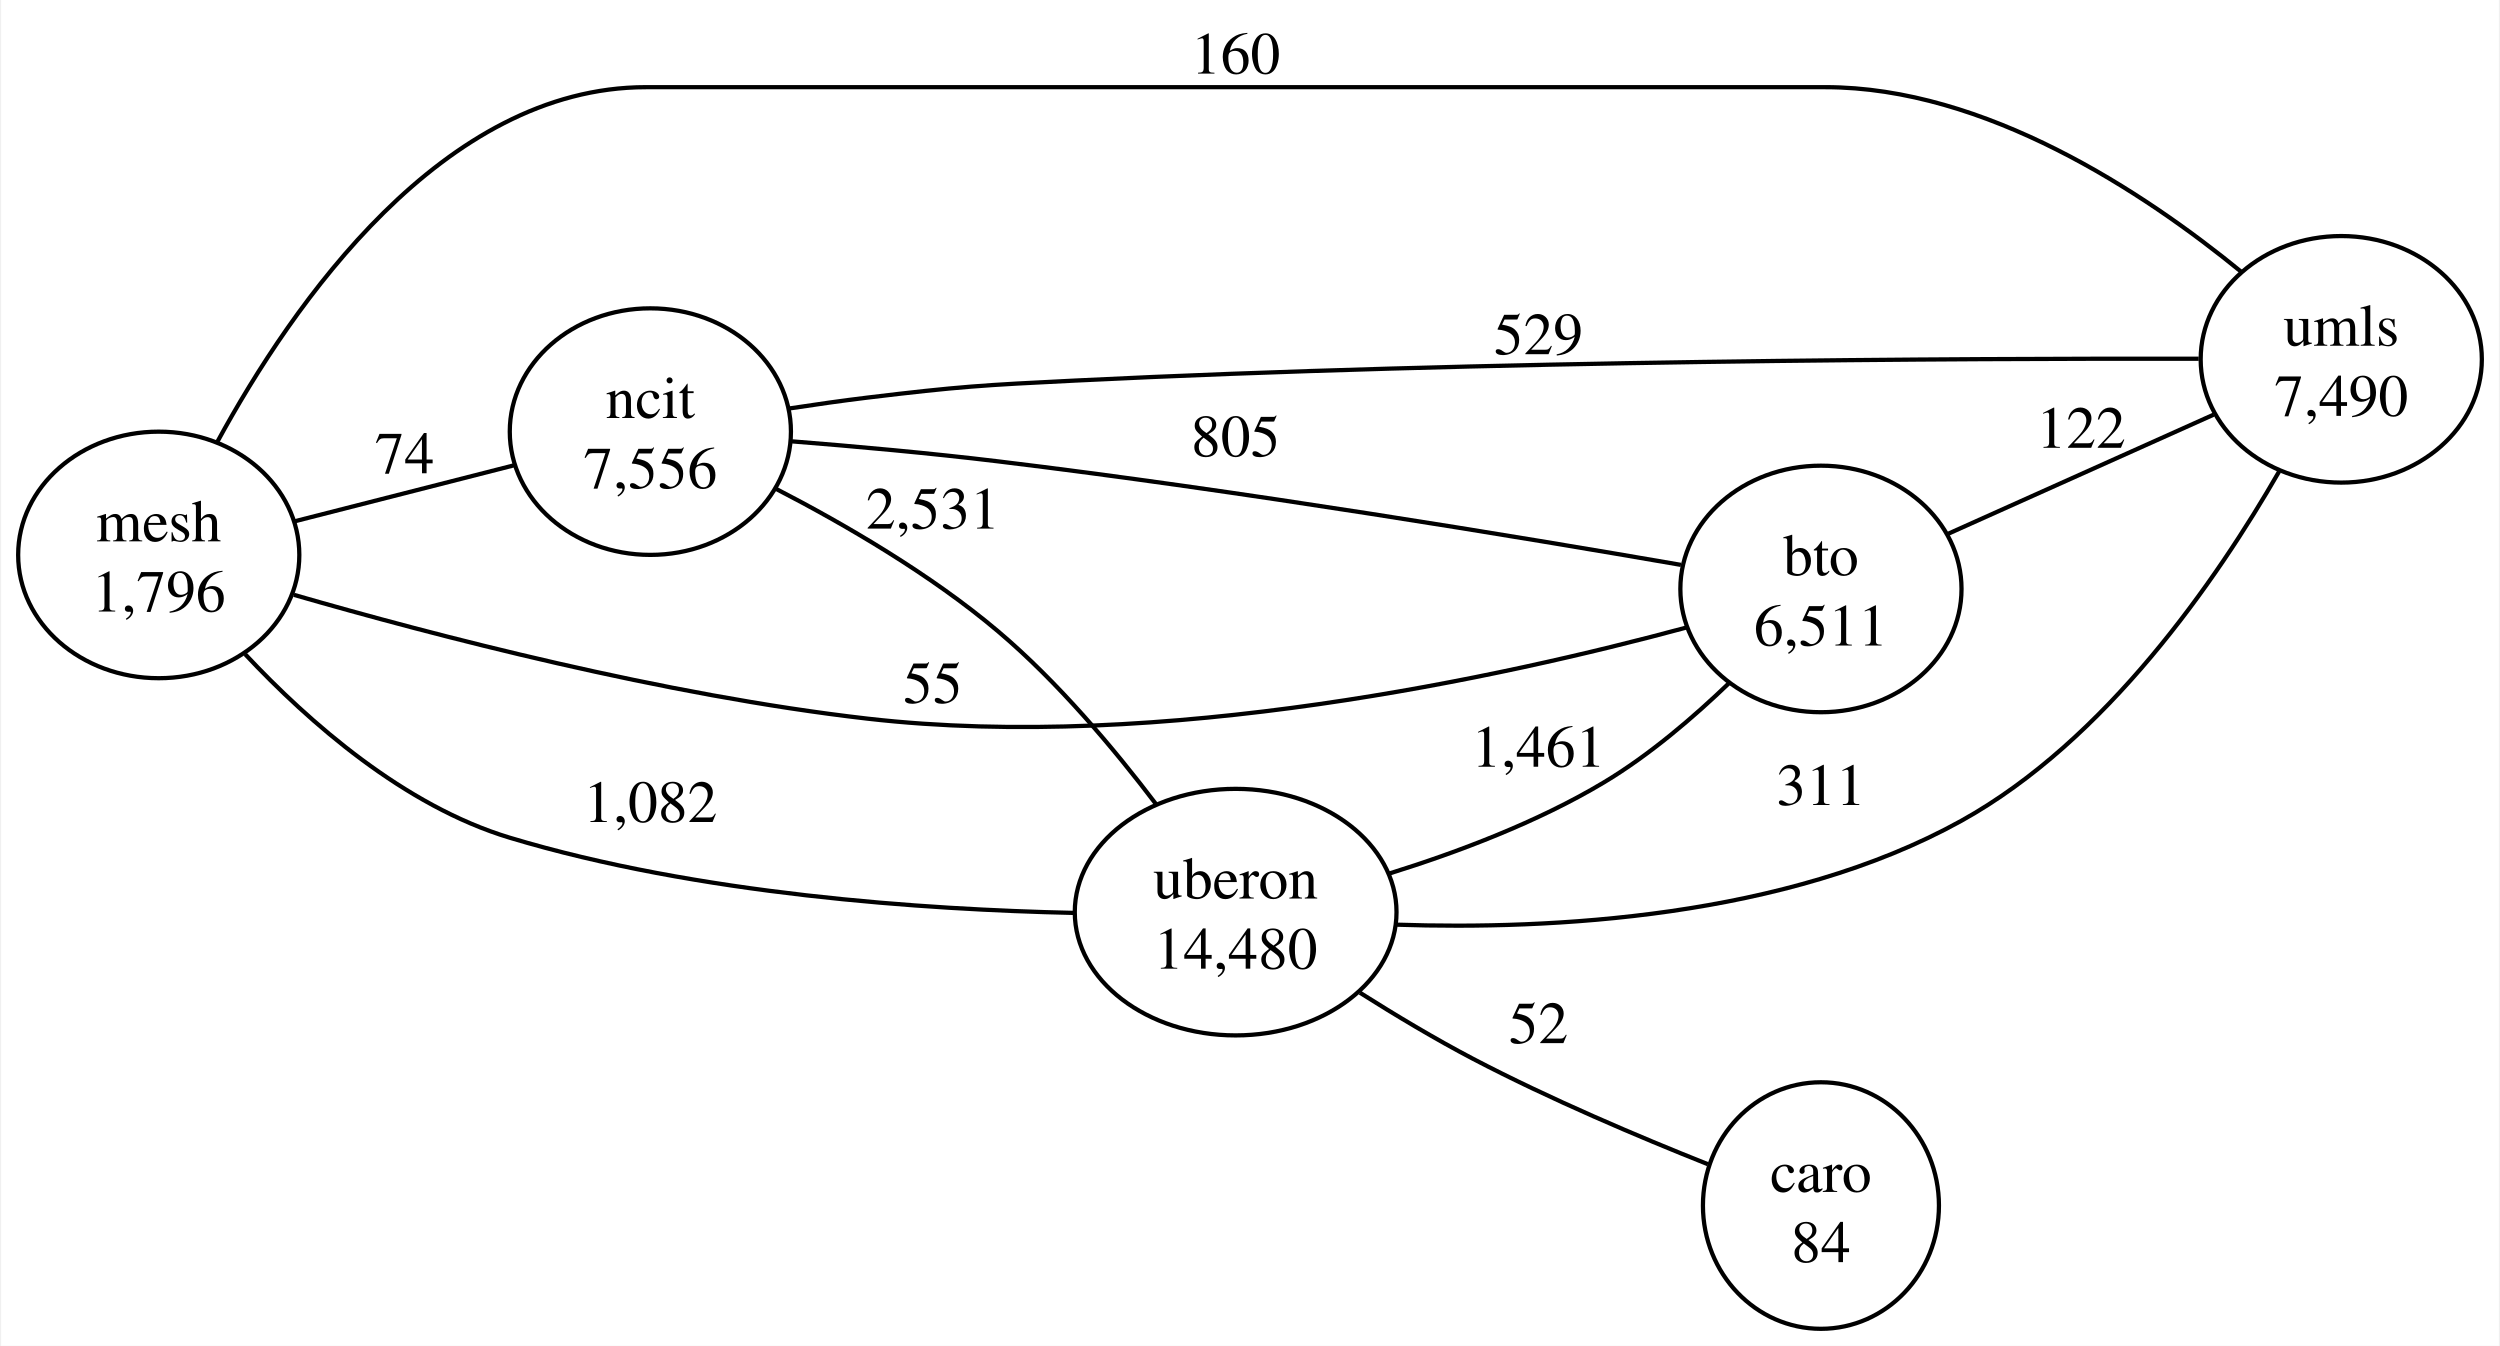
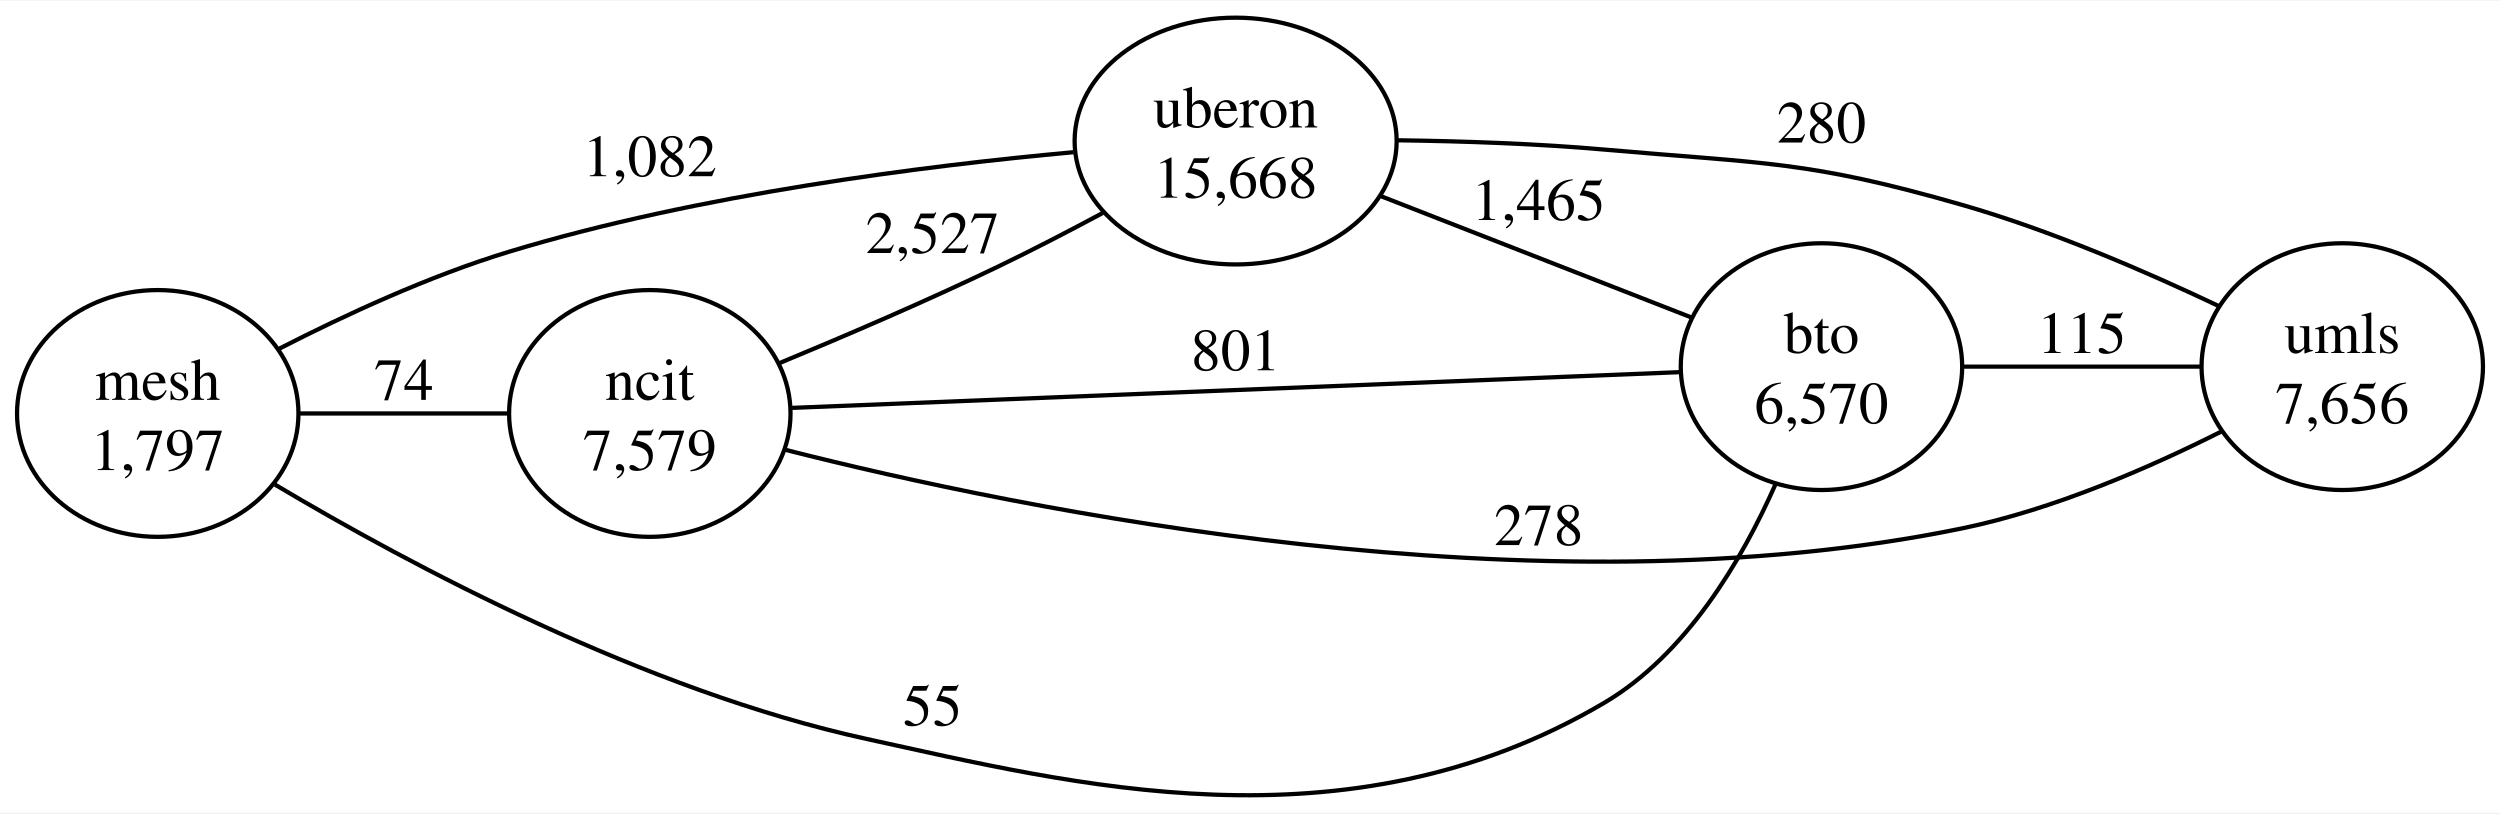
- <svg xmlns="http://www.w3.org/2000/svg" width="587pt" height="316pt" viewBox="0.00 0.00 587.37 316.49">
-   <g id="graph0" class="graph" transform="scale(1 1) rotate(0) translate(4 312.49)">
-     <polygon fill="white" stroke="none" points="-4,4 -4,-312.49 583.37,-312.49 583.37,4 -4,4" />
+ <svg xmlns="http://www.w3.org/2000/svg" width="587pt" height="191pt" viewBox="0.00 0.00 587.37 190.82">
+   <g id="graph0" class="graph" transform="scale(1 1) rotate(0) translate(4 186.82)">
+     <polygon fill="white" stroke="none" points="-4,4 -4,-186.82 583.37,-186.82 583.37,4 -4,4" />
    <g id="node1" class="node">
-       <ellipse fill="none" stroke="black" cx="33.06" cy="-181.99" rx="33.06" ry="28.99" />
-       <text text-anchor="middle" x="33.06" y="-185.19" font-family="Times,serif" font-size="14.00">mesh</text>
-       <text text-anchor="middle" x="33.06" y="-168.69" font-family="Times,serif" font-size="14.00">1,796</text>
+       <ellipse fill="none" stroke="black" cx="33.06" cy="-89.83" rx="33.06" ry="28.99" />
+       <text text-anchor="middle" x="33.06" y="-93.03" font-family="Times,serif" font-size="14.00">mesh</text>
+       <text text-anchor="middle" x="33.06" y="-76.53" font-family="Times,serif" font-size="14.00">1,797</text>
    </g>
    <g id="node2" class="node">
-       <ellipse fill="none" stroke="black" cx="148.67" cy="-210.99" rx="33.06" ry="28.99" />
-       <text text-anchor="middle" x="148.67" y="-214.19" font-family="Times,serif" font-size="14.00">ncit</text>
-       <text text-anchor="middle" x="148.67" y="-197.69" font-family="Times,serif" font-size="14.00">7,556</text>
+       <ellipse fill="none" stroke="black" cx="148.67" cy="-89.83" rx="33.06" ry="28.99" />
+       <text text-anchor="middle" x="148.67" y="-93.03" font-family="Times,serif" font-size="14.00">ncit</text>
+       <text text-anchor="middle" x="148.67" y="-76.53" font-family="Times,serif" font-size="14.00">7,579</text>
    </g>
    <g id="edge1" class="edge">
-       <path fill="none" stroke="black" d="M65.1,-189.92C81.13,-194.01 100.64,-198.99 116.66,-203.08" />
-       <text text-anchor="middle" x="90.86" y="-201.19" font-family="Times,serif" font-size="14.00">74</text>
+       <path fill="none" stroke="black" d="M66.31,-89.83C81.66,-89.83 99.98,-89.83 115.34,-89.83" />
+       <text text-anchor="middle" x="90.86" y="-93.03" font-family="Times,serif" font-size="14.00">74</text>
    </g>
    <g id="node3" class="node">
-       <ellipse fill="none" stroke="black" cx="286.31" cy="-97.99" rx="37.83" ry="28.99" />
-       <text text-anchor="middle" x="286.31" y="-101.19" font-family="Times,serif" font-size="14.00">uberon</text>
-       <text text-anchor="middle" x="286.31" y="-84.69" font-family="Times,serif" font-size="14.00">14,480</text>
+       <ellipse fill="none" stroke="black" cx="286.31" cy="-153.83" rx="37.83" ry="28.99" />
+       <text text-anchor="middle" x="286.31" y="-157.03" font-family="Times,serif" font-size="14.00">uberon</text>
+       <text text-anchor="middle" x="286.31" y="-140.53" font-family="Times,serif" font-size="14.00">15,668</text>
    </g>
    <g id="edge2" class="edge">
-       <path fill="none" stroke="black" d="M53.39,-158.63C68.4,-142.62 90.77,-122.98 115.61,-115.49 159.85,-102.16 213.19,-98.58 248.11,-97.81" />
-       <text text-anchor="middle" x="148.67" y="-119.19" font-family="Times,serif" font-size="14.00">1,082</text>
+       <path fill="none" stroke="black" d="M61.59,-105.04C77.05,-112.97 96.93,-122.16 115.61,-127.83 160.11,-141.33 213.39,-148.03 248.22,-151.21" />
+       <text text-anchor="middle" x="148.67" y="-145.57" font-family="Times,serif" font-size="14.00">1,082</text>
    </g>
    <g id="node4" class="node">
-       <ellipse fill="none" stroke="black" cx="423.95" cy="-173.99" rx="33.06" ry="28.99" />
-       <text text-anchor="middle" x="423.95" y="-177.19" font-family="Times,serif" font-size="14.00">bto</text>
-       <text text-anchor="middle" x="423.95" y="-160.69" font-family="Times,serif" font-size="14.00">6,511</text>
+       <ellipse fill="none" stroke="black" cx="423.95" cy="-100.83" rx="33.06" ry="28.99" />
+       <text text-anchor="middle" x="423.95" y="-104.03" font-family="Times,serif" font-size="14.00">bto</text>
+       <text text-anchor="middle" x="423.95" y="-87.53" font-family="Times,serif" font-size="14.00">6,570</text>
    </g>
    <g id="edge3" class="edge">
-       <path fill="none" stroke="black" d="M64.83,-172.61C97.82,-163.08 151.91,-148.97 199.73,-143.49 268.7,-135.58 349.34,-153.3 392.31,-164.92" />
-       <text text-anchor="middle" x="215.1" y="-147.19" font-family="Times,serif" font-size="14.00">55</text>
+       <path fill="none" stroke="black" d="M60.61,-73.11C92.3,-54.24 147.57,-24.7 199.73,-13.33 247.17,-2.99 312.13,14 372.89,-21.83 392.19,-33.21 405.23,-55.28 413.15,-73.2" />
+       <text text-anchor="middle" x="215.1" y="-16.53" font-family="Times,serif" font-size="14.00">55</text>
+     </g>
+     <g id="edge4" class="edge">
+       <path fill="none" stroke="black" d="M179.13,-101.66C194.57,-108.05 213.71,-116.26 230.48,-124.33 238.56,-128.22 247.17,-132.69 255.11,-136.95" />
+       <text text-anchor="middle" x="215.1" y="-127.53" font-family="Times,serif" font-size="14.00">2,527</text>
+     </g>
+     <g id="edge5" class="edge">
+       <path fill="none" stroke="black" d="M182.09,-91.14C234.69,-93.25 338,-97.41 390.57,-99.53" />
+       <text text-anchor="middle" x="286.31" y="-99.98" font-family="Times,serif" font-size="14.00">801</text>
    </g>
    <g id="node5" class="node">
-       <ellipse fill="none" stroke="black" cx="546.31" cy="-227.99" rx="33.06" ry="28.99" />
-       <text text-anchor="middle" x="546.31" y="-231.19" font-family="Times,serif" font-size="14.00">umls</text>
-       <text text-anchor="middle" x="546.31" y="-214.69" font-family="Times,serif" font-size="14.00">7,490</text>
-     </g>
-     <g id="edge4" class="edge">
-       <path fill="none" stroke="black" d="M46.86,-208.62C64.58,-241.17 99.9,-291.99 147.67,-291.99 147.67,-291.99 147.67,-291.99 424.95,-291.99 462.58,-291.99 499.89,-267.3 522.77,-248.59" />
-       <text text-anchor="middle" x="286.31" y="-295.19" font-family="Times,serif" font-size="14.00">160</text>
-     </g>
-     <g id="edge5" class="edge">
-       <path fill="none" stroke="black" d="M178.18,-197.55C194.42,-189.16 214.62,-177.41 230.48,-163.99 244.47,-152.16 257.67,-136.46 267.62,-123.34" />
-       <text text-anchor="middle" x="215.1" y="-188.19" font-family="Times,serif" font-size="14.00">2,531</text>
+       <ellipse fill="none" stroke="black" cx="546.31" cy="-100.83" rx="33.06" ry="28.99" />
+       <text text-anchor="middle" x="546.31" y="-104.03" font-family="Times,serif" font-size="14.00">umls</text>
+       <text text-anchor="middle" x="546.31" y="-87.53" font-family="Times,serif" font-size="14.00">7,656</text>
    </g>
    <g id="edge6" class="edge">
-       <path fill="none" stroke="black" d="M181.97,-208.7C196.78,-207.52 214.54,-205.92 230.48,-203.99 287.22,-197.12 352.92,-186.25 391.03,-179.65" />
-       <text text-anchor="middle" x="286.31" y="-205.19" font-family="Times,serif" font-size="14.00">805</text>
+       <path fill="none" stroke="black" d="M180.55,-81.28C236.32,-67.11 357.33,-42.29 457,-62.83 478.42,-67.24 501.04,-77.09 518.03,-85.65" />
+       <text text-anchor="middle" x="357.51" y="-58.91" font-family="Times,serif" font-size="14.00">278</text>
    </g>
    <g id="edge7" class="edge">
-       <path fill="none" stroke="black" d="M181.4,-216.44C187.47,-217.37 193.79,-218.27 199.73,-218.99 221.31,-221.6 226.77,-221.92 248.48,-222.99 344.49,-227.73 458.15,-228.22 512.79,-228.13" />
-       <text text-anchor="middle" x="357.51" y="-229.19" font-family="Times,serif" font-size="14.00">529</text>
+       <path fill="none" stroke="black" d="M320.49,-140.86C342.76,-132.16 371.85,-120.8 393.34,-112.4" />
+       <text text-anchor="middle" x="357.51" y="-135.28" font-family="Times,serif" font-size="14.00">1,465</text>
    </g>
    <g id="edge8" class="edge">
-       <path fill="none" stroke="black" d="M322.44,-107.07C338.48,-112.06 357.33,-119.16 372.89,-128.49 383.57,-134.89 393.98,-143.79 402.53,-152.03" />
-       <text text-anchor="middle" x="357.51" y="-132.19" font-family="Times,serif" font-size="14.00">1,461</text>
+       <path fill="none" stroke="black" d="M324.44,-154.01C339.5,-153.81 357.05,-153.23 372.89,-151.83 410.57,-148.49 420.65,-149.28 457,-138.83 477.86,-132.84 500.3,-123.13 517.35,-115.03" />
+       <text text-anchor="middle" x="423.95" y="-153.48" font-family="Times,serif" font-size="14.00">280</text>
    </g>
    <g id="edge9" class="edge">
-       <path fill="none" stroke="black" d="M324.16,-95.04C360.26,-93.83 415.72,-96.57 457,-119.49 490.98,-138.35 516.98,-176.02 531.7,-201.62" />
-       <text text-anchor="middle" x="423.95" y="-123.19" font-family="Times,serif" font-size="14.00">311</text>
-     </g>
-     <g id="node6" class="node">
-       <ellipse fill="none" stroke="black" cx="423.95" cy="-28.99" rx="27.75" ry="28.99" />
-       <text text-anchor="middle" x="423.95" y="-32.19" font-family="Times,serif" font-size="14.00">caro</text>
-       <text text-anchor="middle" x="423.95" y="-15.69" font-family="Times,serif" font-size="14.00">84</text>
-     </g>
-     <g id="edge10" class="edge">
-       <path fill="none" stroke="black" d="M315.55,-79.03C323.94,-73.72 333.27,-68.14 342.14,-63.49 360.11,-54.08 381.22,-45.13 397.36,-38.71" />
-       <text text-anchor="middle" x="357.51" y="-67.19" font-family="Times,serif" font-size="14.00">52</text>
-     </g>
-     <g id="edge11" class="edge">
-       <path fill="none" stroke="black" d="M453.78,-186.93C472.69,-195.41 497.35,-206.47 516.3,-214.98" />
-       <text text-anchor="middle" x="485.13" y="-207.19" font-family="Times,serif" font-size="14.00">122</text>
+       <path fill="none" stroke="black" d="M457.2,-100.83C474.47,-100.83 495.68,-100.83 512.97,-100.83" />
+       <text text-anchor="middle" x="485.13" y="-104.03" font-family="Times,serif" font-size="14.00">115</text>
    </g>
  </g>
</svg>
